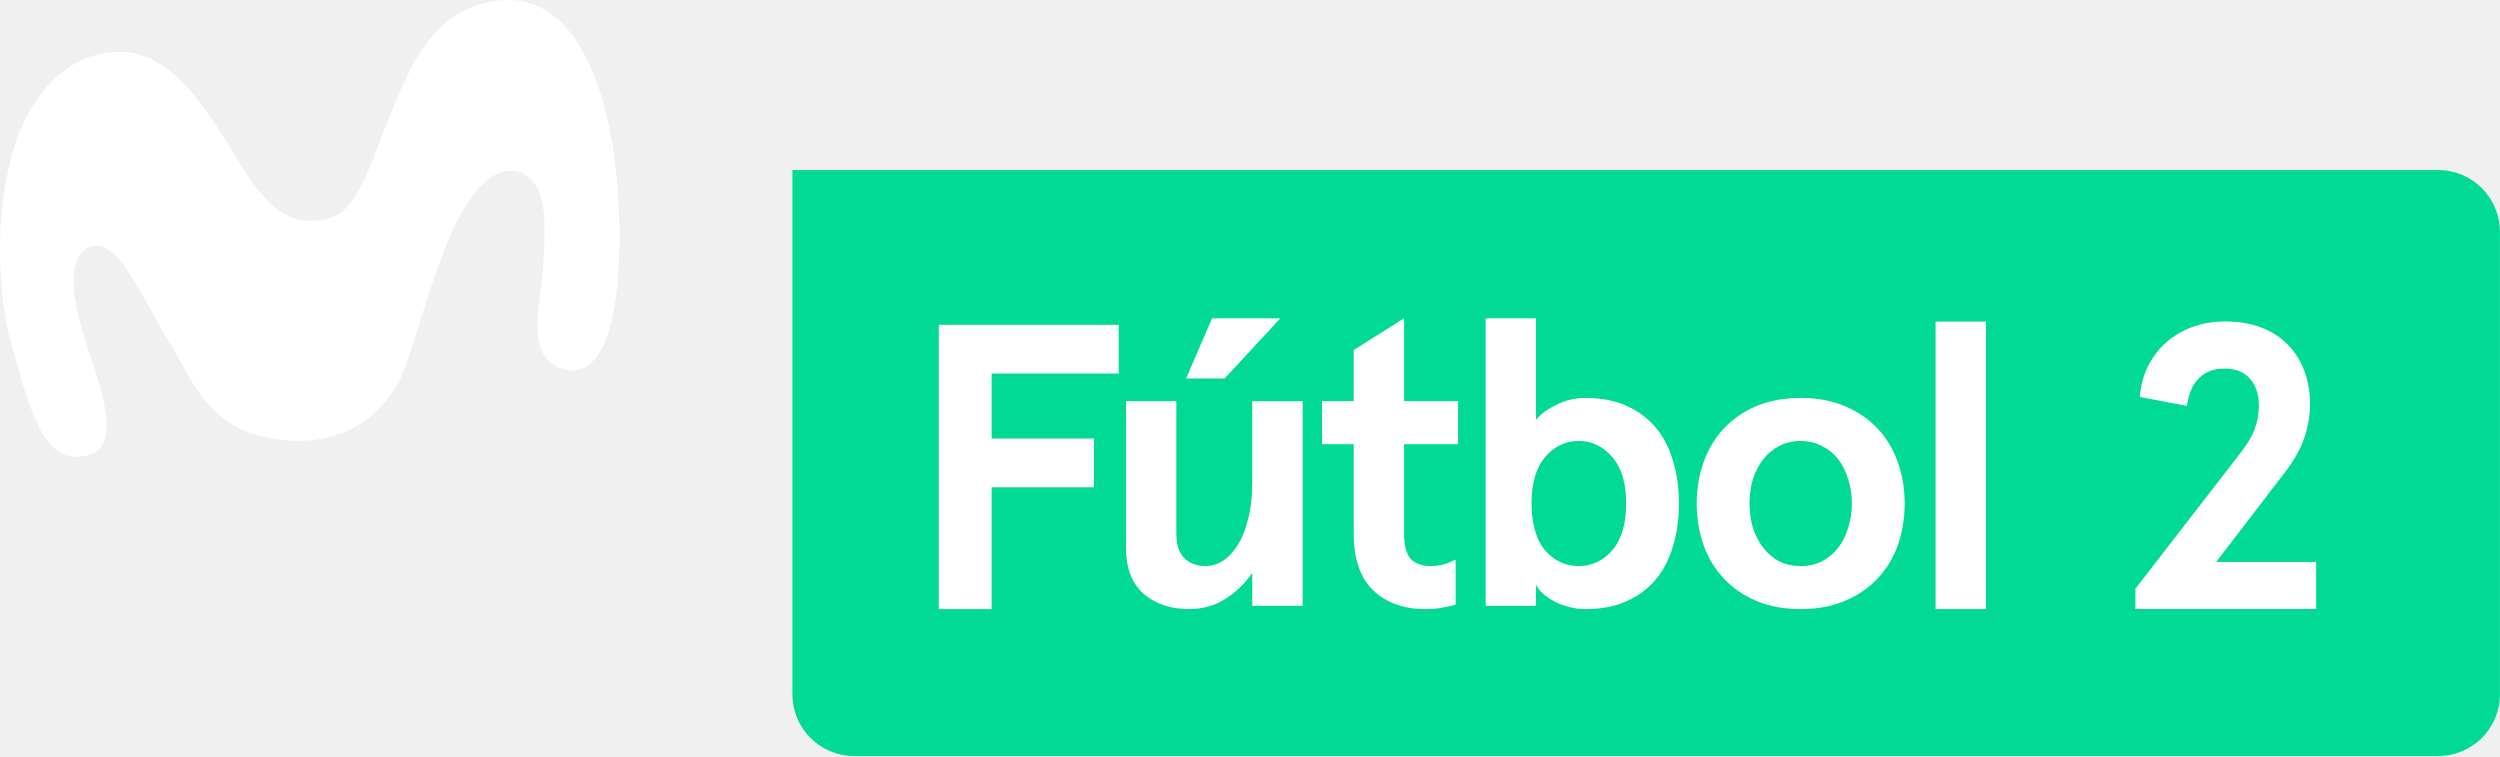
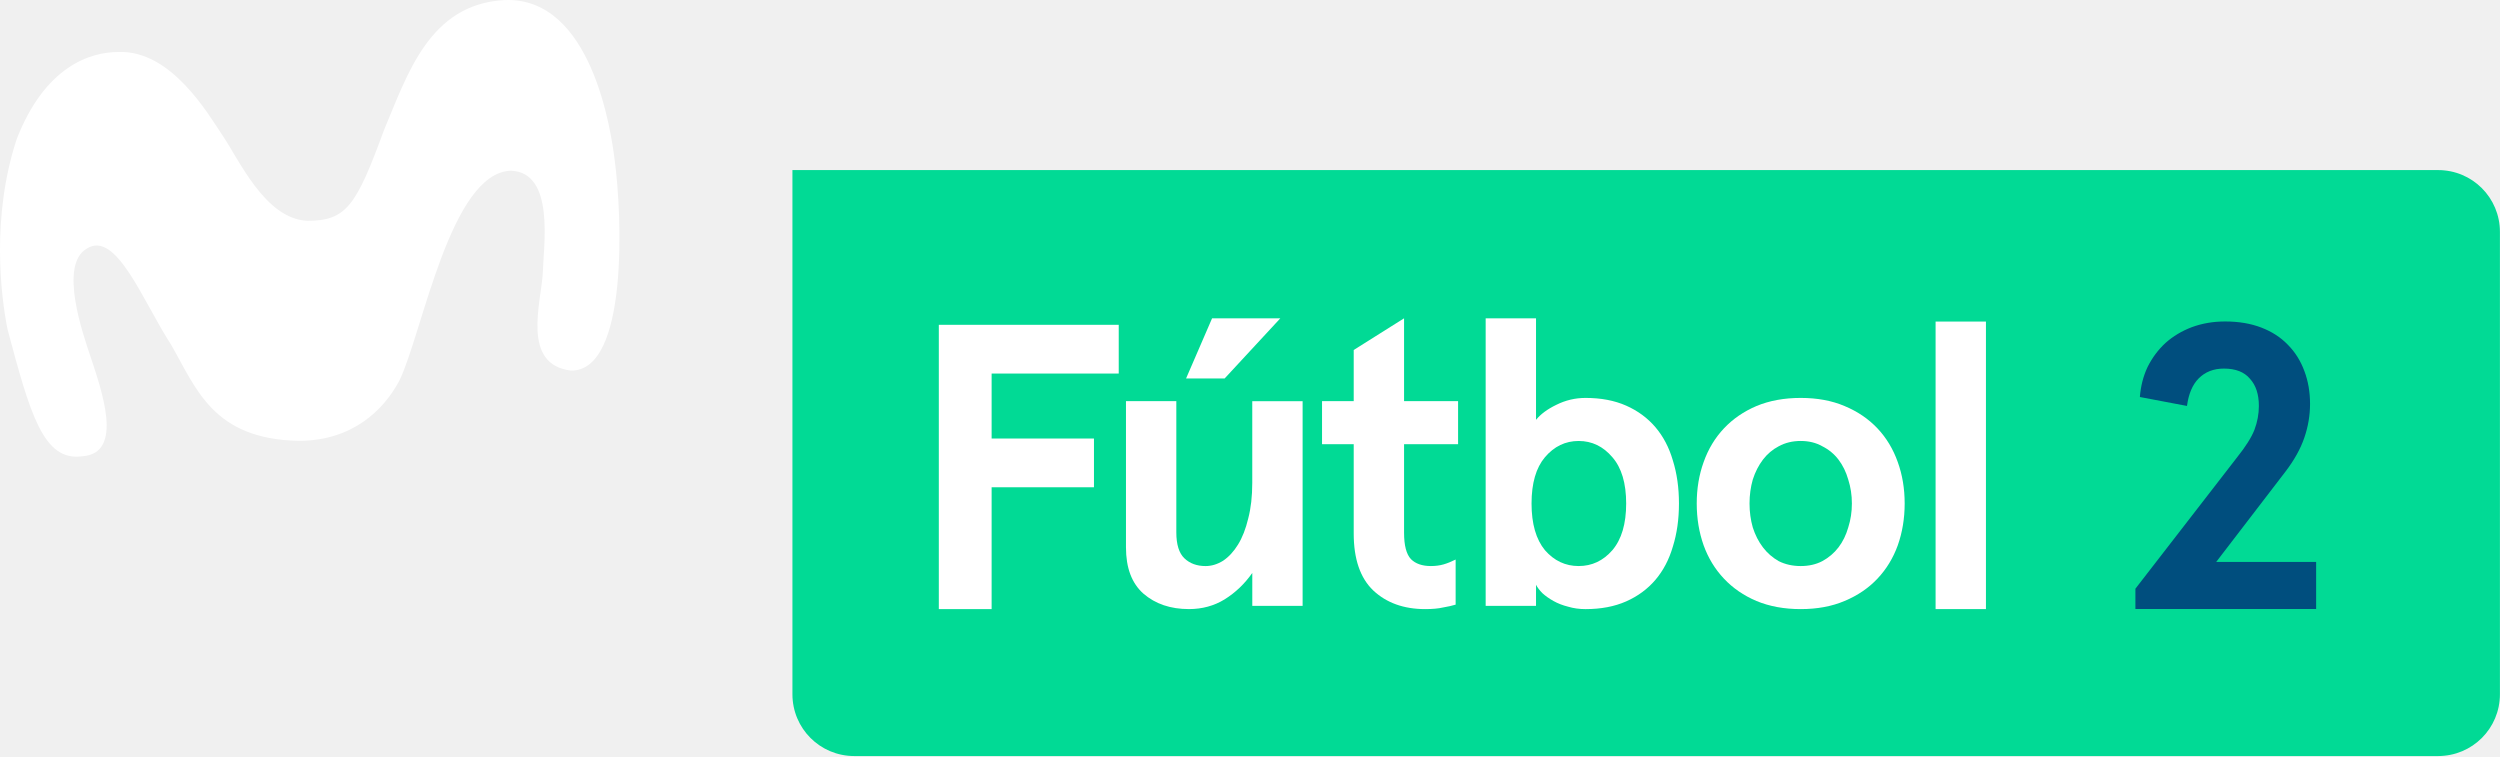
<svg xmlns="http://www.w3.org/2000/svg" id="svg28" width="691.3" height="209.06" version="1.1" viewBox="0 0 182.91 55.316">
  <g id="g8" transform="translate(.00049 .000167)" stroke-width="1.252">
    <path id="path2" d="m57.976 12.444v38.347c0 2.507 2.018 4.525 4.525 4.525h115.88c2.507 0 4.525-2.018 4.525-4.525v-33.822c0-2.507-2.018-4.525-4.525-4.525h-120.41z" fill="#01da95" />
    <path id="path4" d="m57.976 12.444-0.009 2.61e-4h0.009z" fill="#ff0" />
    <path id="path6" d="m44.978 11.762c-0.266-2.165-1.686-12.02-8.066-11.757-5.507 0.291-7.108 5.456-8.812 9.495-2.031 5.528-2.736 6.656-5.614 6.656-3.112-0.145-4.992-4.484-6.246-6.308-1.018-1.516-3.72-6.19-7.573-6.045-2.098 0-5.378 1.068-7.447 6.372-1.873 5.701-1.163 11.449-0.673 13.915 1.638 6.109 2.599 9.707 5.478 9.292 3.095-0.217 1.373-4.908 0.571-7.368-0.513-1.531-2.312-6.632-0.252-7.822 2.163-1.395 4.124 3.894 6.171 7.024 1.845 3.209 3.063 6.919 9.342 7.038 3.925 0 6.228-2.262 7.367-4.418 1.682-3.475 3.725-15.234 8.163-15.346 3.237 0.129 2.37 5.53 2.325 7.491-0.127 2.175-1.579 6.688 2.054 7.132 4.229 0.073 3.742-11.398 3.211-15.352z" fill="#fff" />
  </g>
  <g id="g26" fill="#fff">
    <g id="g22" transform="translate(.00049 .000167)">
      <path id="path10" d="m81.85 23.765v3.566h-9.3v4.754h7.488v3.566h-7.488v8.914h-3.863v-20.8z" />
      <path id="path12" d="m91.622 44.327v-2.407q-0.832 1.188-2.021 1.931-1.159 0.713-2.615 0.713-2.021 0-3.328-1.129-1.278-1.129-1.278-3.387v-10.697h3.684v9.598q0 1.337 0.594 1.902 0.594 0.565 1.545 0.565 0.654 0 1.278-0.386 0.624-0.416 1.099-1.188 0.475-0.773 0.743-1.902 0.297-1.129 0.297-2.615v-5.972h3.684v14.976zm-2.942-21.037h4.992l-4.071 4.398h-2.823z" />
      <path id="path14" d="m106.5 44.238q-0.386 0.119-0.921 0.208-0.505 0.119-1.307 0.119-2.347 0-3.803-1.367-1.426-1.367-1.426-4.16v-6.537h-2.318v-3.15h2.318v-3.744l3.684-2.318v6.062h3.952v3.15h-3.952v6.478q0 1.397 0.505 1.931 0.505 0.505 1.456 0.505 0.505 0 0.921-0.119 0.416-0.119 0.891-0.357z" />
      <path id="path16" d="m122.84 36.839q0 1.723-0.446 3.15-0.416 1.426-1.278 2.437-0.862 1.01-2.139 1.575-1.278 0.565-2.971 0.565-0.683 0-1.278-0.178-0.594-0.149-1.07-0.416-0.475-0.267-0.802-0.565-0.327-0.327-0.475-0.624v1.545h-3.684v-21.038h3.684v7.428q0.505-0.624 1.486-1.099 1.01-0.505 2.139-0.505 1.694 0 2.971 0.565t2.139 1.575q0.862 1.01 1.278 2.437 0.446 1.426 0.446 3.15zm-3.863 0q0-2.228-1.01-3.387-1.01-1.188-2.466-1.188-1.456 0-2.466 1.188-0.981 1.159-0.981 3.387 0 2.228 0.981 3.417 1.01 1.159 2.466 1.159 1.456 0 2.466-1.159 1.01-1.188 1.01-3.417z" />
      <path id="path18" d="m124.14 36.839q0-1.634 0.505-3.031 0.505-1.426 1.486-2.466 0.981-1.04 2.377-1.634 1.426-0.594 3.239-0.594t3.209 0.594q1.426 0.594 2.407 1.634 0.981 1.04 1.486 2.466 0.505 1.397 0.505 3.031t-0.505 3.061q-0.505 1.397-1.486 2.437-0.981 1.04-2.407 1.634-1.397 0.594-3.209 0.594-1.812 0-3.239-0.594-1.397-0.594-2.377-1.634-0.981-1.04-1.486-2.437-0.505-1.426-0.505-3.061zm3.863 0q0 0.921 0.238 1.753 0.267 0.832 0.743 1.456 0.475 0.624 1.159 1.01 0.713 0.357 1.605 0.357 0.891 0 1.575-0.357 0.713-0.386 1.189-1.01 0.475-0.624 0.713-1.456 0.267-0.832 0.267-1.753t-0.267-1.753q-0.238-0.832-0.713-1.456-0.475-0.624-1.189-0.981-0.683-0.386-1.575-0.386-0.891 0-1.605 0.386-0.683 0.357-1.159 0.981-0.475 0.624-0.743 1.456-0.238 0.832-0.238 1.753z" />
      <path id="path20" d="m145.3 23.527v21.037h-3.684v-21.037z" />
    </g>
-     <path id="path24" transform="matrix(.74288 0 0 .74288 399.99 334.75)" d="m-328.12-392.63 10-12.92c0.853-1.067 1.427-1.973 1.72-2.72 0.293-0.773 0.44-1.56 0.44-2.36 0-1.147-0.293-2.04-0.88-2.68-0.56-0.667-1.413-1-2.56-1-1.013 0-1.84 0.32-2.48 0.96-0.613 0.613-1 1.52-1.16 2.72l-4.64-0.88c0.08-1.067 0.333-2.053 0.76-2.96 0.453-0.907 1.04-1.693 1.76-2.36 0.747-0.667 1.613-1.187 2.6-1.56 1.013-0.373 2.107-0.56 3.28-0.56 1.333 0 2.52 0.2 3.56 0.6s1.907 0.96 2.6 1.68c0.72 0.72 1.267 1.587 1.64 2.6 0.373 0.987 0.56 2.067 0.56 3.24 0 1.12-0.187 2.227-0.56 3.32s-0.987 2.2-1.84 3.32l-6.84 8.92h9.84v4.64h-17.8z" />
+     <path id="path24" transform="matrix(.74288 0 0 .74288 399.99 334.75)" d="m-328.12-392.63 10-12.92c0.853-1.067 1.427-1.973 1.72-2.72 0.293-0.773 0.44-1.56 0.44-2.36 0-1.147-0.293-2.04-0.88-2.68-0.56-0.667-1.413-1-2.56-1-1.013 0-1.84 0.32-2.48 0.96-0.613 0.613-1 1.52-1.16 2.72l-4.64-0.88c0.08-1.067 0.333-2.053 0.76-2.96 0.453-0.907 1.04-1.693 1.76-2.36 0.747-0.667 1.613-1.187 2.6-1.56 1.013-0.373 2.107-0.56 3.28-0.56 1.333 0 2.52 0.2 3.56 0.6s1.907 0.96 2.6 1.68c0.72 0.72 1.267 1.587 1.64 2.6 0.373 0.987 0.56 2.067 0.56 3.24 0 1.12-0.187 2.227-0.56 3.32s-0.987 2.2-1.84 3.32l-6.84 8.92h9.84v4.64h-17.8z" fill="#004e7e" />
  </g>
</svg>
